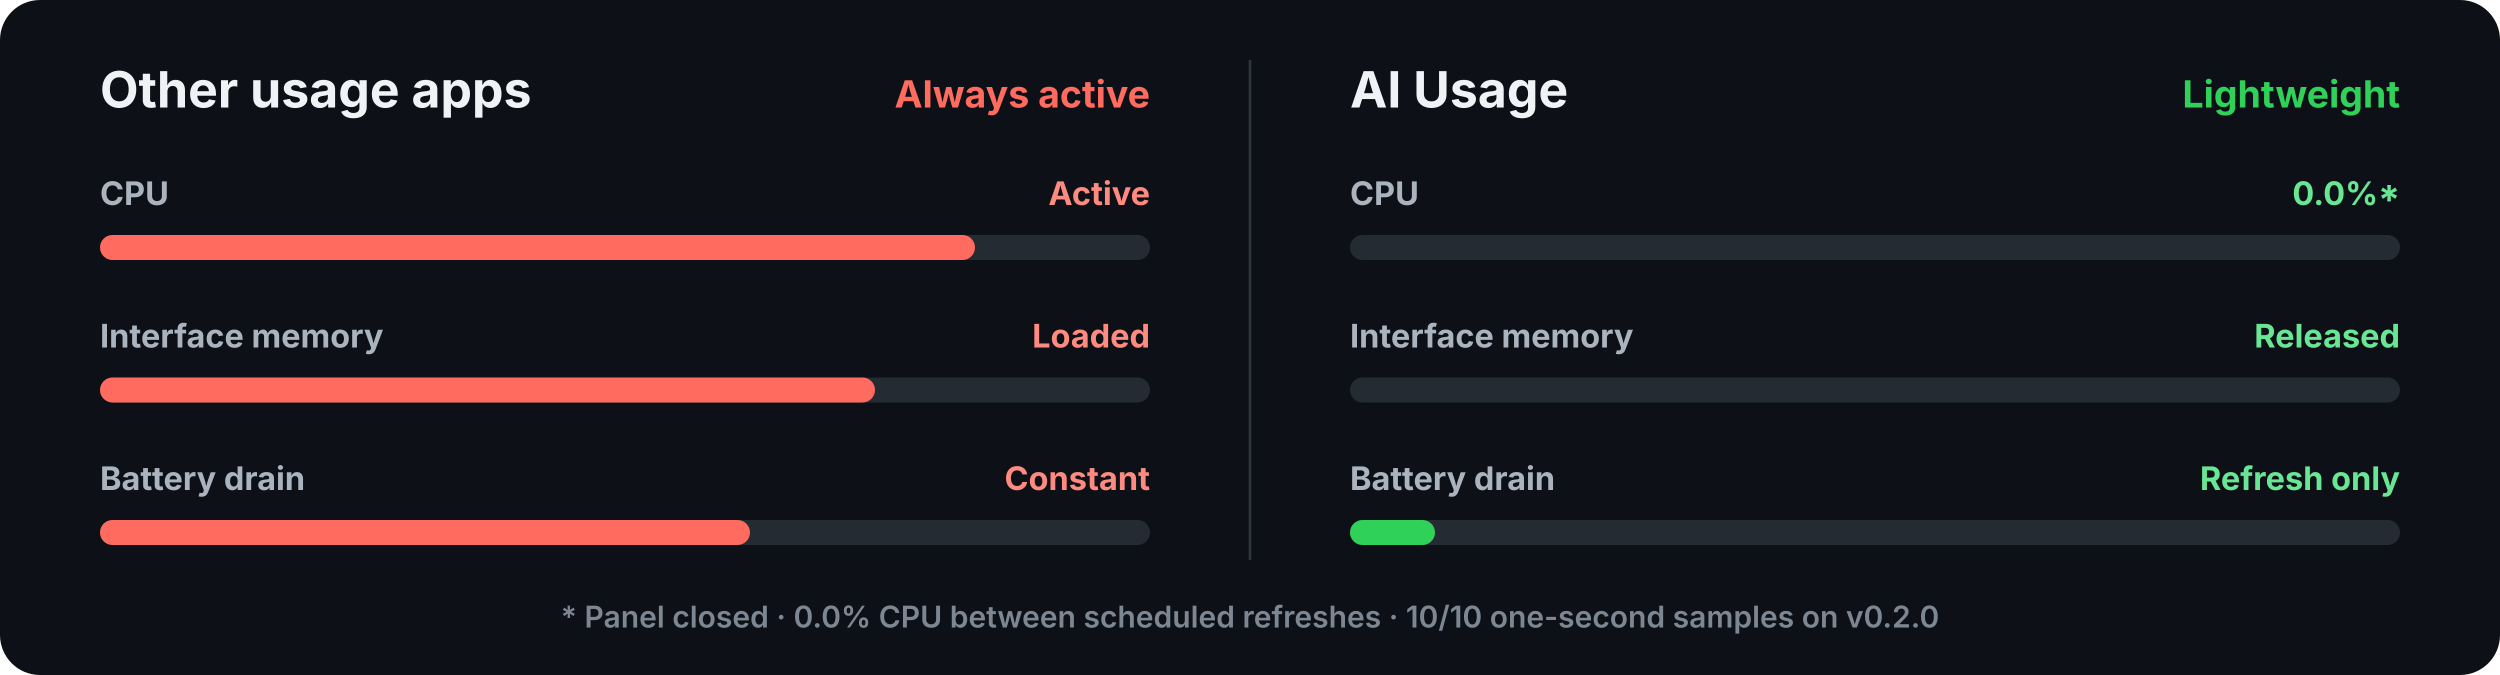
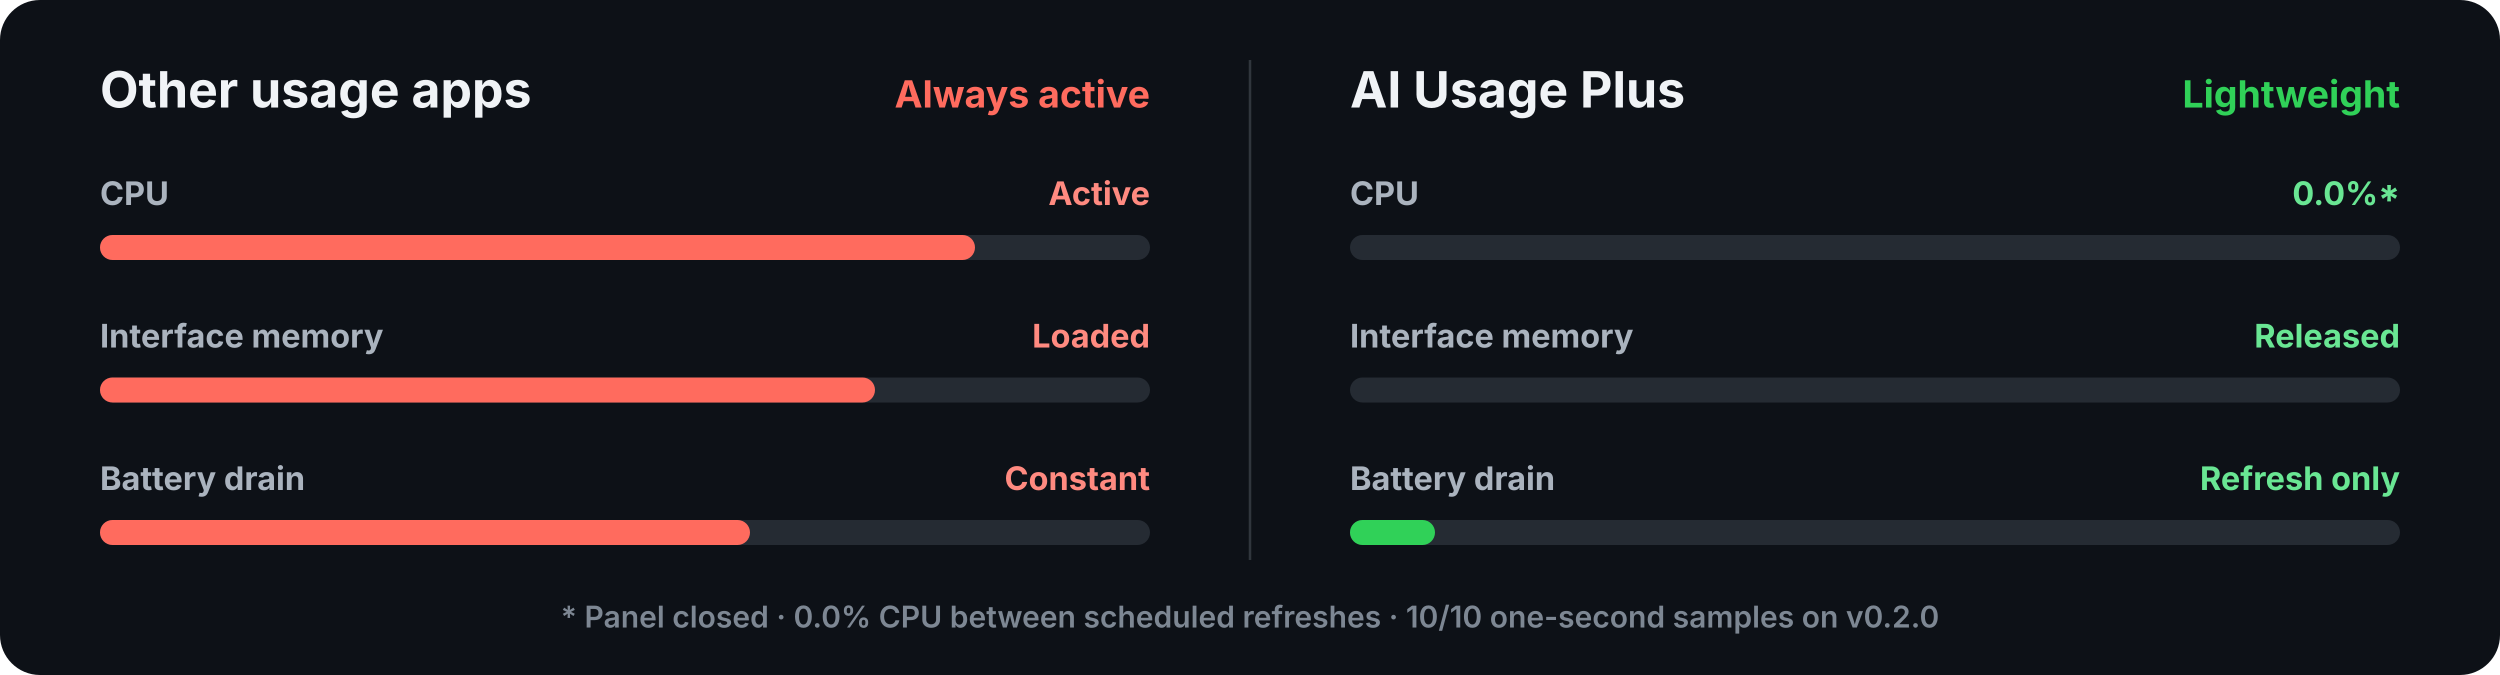
<svg xmlns="http://www.w3.org/2000/svg" width="1000" height="270" viewBox="0 0 1000 270" role="img" aria-labelledby="title description">
-   <description id="description">Matching bars compare CPU activity, interface memory, and battery drain. Other always-on usage apps remain active. AI Usage releases its panel and only wakes briefly for scheduled refreshes.</description>
+   <description id="description">Matching bars compare CPU activity, interface memory, and battery drain. Other always-on usage apps remain active. AI Usage Plus releases its panel and only wakes briefly for scheduled refreshes.</description>
  <rect width="1000" height="270" rx="16" fill="#0D1117" />
  <line x1="500" y1="24" x2="500" y2="224" stroke="#30363D" />
  <g font-family="-apple-system, BlinkMacSystemFont, 'Segoe UI', sans-serif">
    <text x="40" y="43" fill="#F0F3F6" font-size="20" font-weight="700">Other usage apps</text>
    <text x="460" y="43" fill="#FF6B5E" font-size="15" font-weight="700" text-anchor="end">Always active</text>
-     <text x="540" y="43" fill="#F0F3F6" font-size="20" font-weight="700">AI Usage</text>
+     <text x="540" y="43" fill="#F0F3F6" font-size="20" font-weight="700">AI Usage Plus</text>
    <text x="960" y="43" fill="#30D158" font-size="15" font-weight="700" text-anchor="end">Lightweight</text>
    <g font-size="13" font-weight="650">
      <text x="40" y="82" fill="#AAB3BE">CPU</text>
      <text x="460" y="82" fill="#FF8A80" text-anchor="end">Active</text>
      <rect x="40" y="94" width="420" height="10" rx="5" fill="#252B33" />
      <rect x="40" y="94" width="350" height="10" rx="5" fill="#FF6B5E" />
      <text x="40" y="139" fill="#AAB3BE">Interface memory</text>
      <text x="460" y="139" fill="#FF8A80" text-anchor="end">Loaded</text>
      <rect x="40" y="151" width="420" height="10" rx="5" fill="#252B33" />
      <rect x="40" y="151" width="310" height="10" rx="5" fill="#FF6B5E" />
      <text x="40" y="196" fill="#AAB3BE">Battery drain</text>
      <text x="460" y="196" fill="#FF8A80" text-anchor="end">Constant</text>
      <rect x="40" y="208" width="420" height="10" rx="5" fill="#252B33" />
      <rect x="40" y="208" width="260" height="10" rx="5" fill="#FF6B5E" />
      <text x="540" y="82" fill="#AAB3BE">CPU</text>
      <text x="960" y="82" fill="#69E693" text-anchor="end">0.0%*</text>
      <rect x="540" y="94" width="420" height="10" rx="5" fill="#252B33" />
      <text x="540" y="139" fill="#AAB3BE">Interface memory</text>
      <text x="960" y="139" fill="#69E693" text-anchor="end">Released</text>
      <rect x="540" y="151" width="420" height="10" rx="5" fill="#252B33" />
      <text x="540" y="196" fill="#AAB3BE">Battery drain</text>
      <text x="960" y="196" fill="#69E693" text-anchor="end">Refresh only</text>
      <rect x="540" y="208" width="420" height="10" rx="5" fill="#252B33" />
      <rect x="540" y="208" width="34" height="10" rx="5" fill="#30D158" />
    </g>
    <text x="500" y="251" fill="#7D8793" font-size="12" font-weight="600" text-anchor="middle">* Panel closed · 0.0% CPU between scheduled refreshes · 10/10 one-second samples on v0.2.0</text>
  </g>
</svg>
